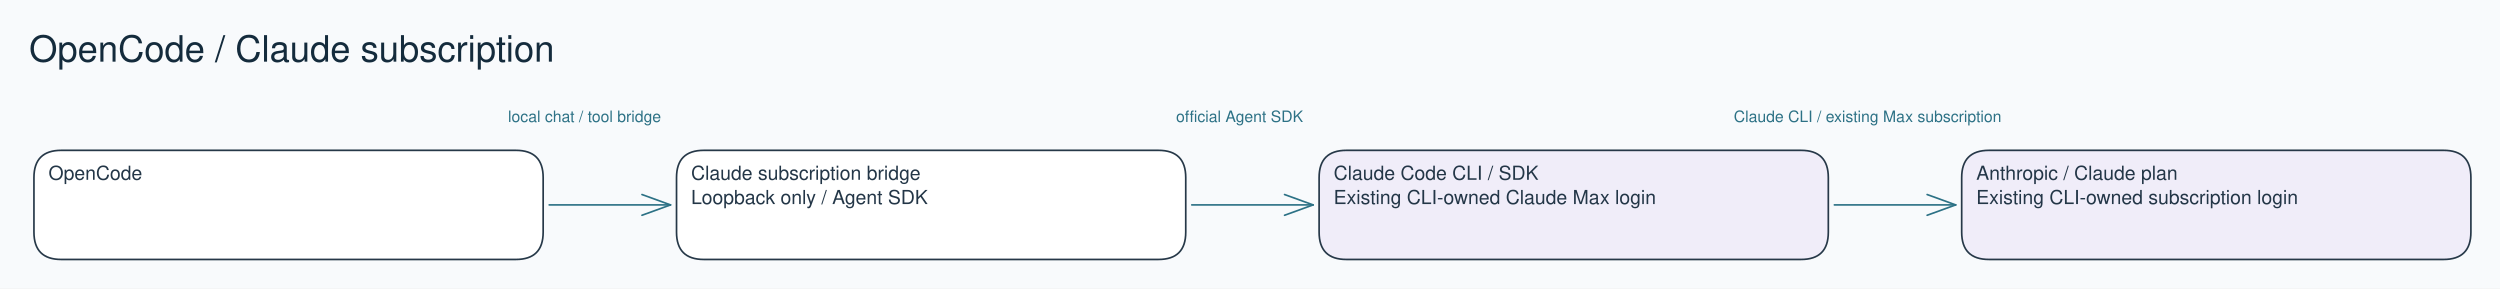
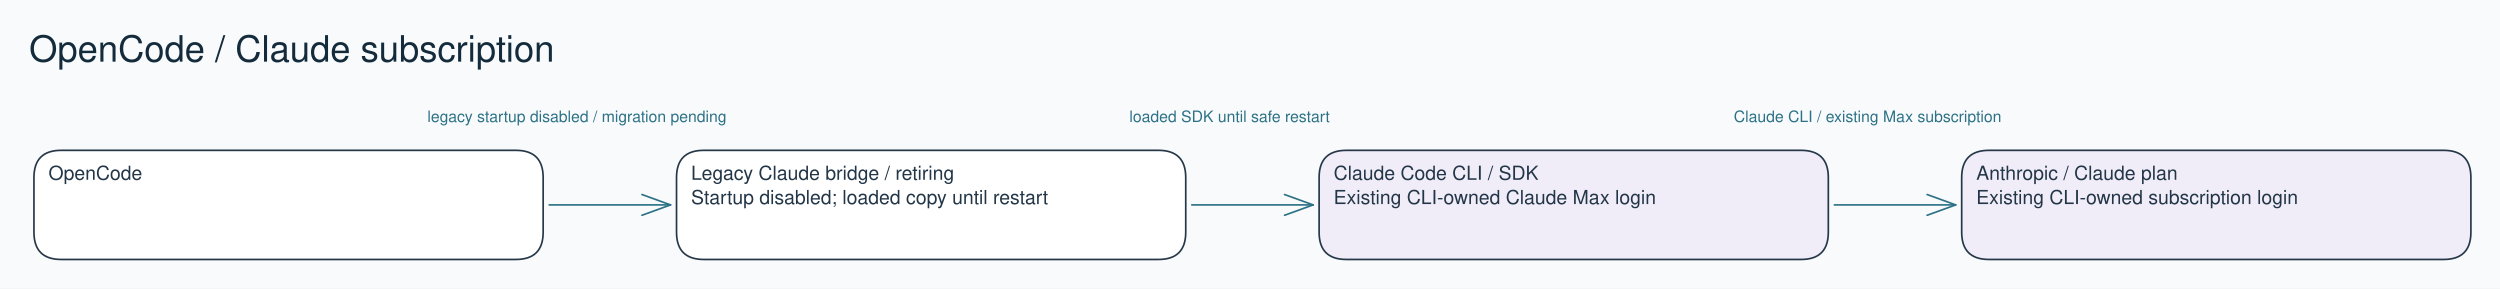
<svg xmlns="http://www.w3.org/2000/svg" version="1.1" viewBox="0 0 2062 238" width="2062" height="238">
  <defs>
    <style class="style-fonts">
      </style>
  </defs>
  <rect x="0" y="0" width="2062" height="238" fill="#f8fafc" />
  <g transform="translate(24 24) rotate(0 261 18.75)">
    <text x="0" y="26.851" font-family="Helvetica, sans-serif, Segoe UI Emoji" font-size="30px" fill="#142b3c" text-anchor="start" style="white-space: pre;" direction="ltr" dominant-baseline="alphabetic">OpenCode / Claude subscription</text>
  </g>
  <g stroke-linecap="round" transform="translate(28 124) rotate(0 210 45)">
    <path d="M22.5 0 C164.14 0, 305.78 0, 397.5 0 C412.5 0, 420 7.5, 420 22.5 C420 36.68, 420 50.85, 420 67.5 C420 82.5, 412.5 90, 397.5 90 C259.81 90, 122.12 90, 22.5 90 C7.5 90, 0 82.5, 0 67.5 C0 57.89, 0 48.27, 0 22.5 C0 7.5, 7.5 0, 22.5 0" stroke="none" stroke-width="0" fill="#ffffff" />
    <path d="M22.5 0 C119.48 0, 216.46 0, 397.5 0 M22.5 0 C145.26 0, 268.03 0, 397.5 0 M397.5 0 C412.5 0, 420 7.5, 420 22.5 M397.5 0 C412.5 0, 420 7.5, 420 22.5 M420 22.5 C420 32.07, 420 41.63, 420 67.5 M420 22.5 C420 39.5, 420 56.5, 420 67.5 M420 67.5 C420 82.5, 412.5 90, 397.5 90 M420 67.5 C420 82.5, 412.5 90, 397.5 90 M397.5 90 C264.97 90, 132.43 90, 22.5 90 M397.5 90 C292.02 90, 186.53 90, 22.5 90 M22.5 90 C7.5 90, 0 82.5, 0 67.5 M22.5 90 C7.5 90, 0 82.5, 0 67.5 M0 67.5 C0 53.7, 0 39.9, 0 22.5 M0 67.5 C0 49.64, 0 31.78, 0 22.5 M0 22.5 C0 7.5, 7.5 0, 22.5 0 M0 22.5 C0 7.5, 7.5 0, 22.5 0" stroke="#263848" stroke-width="1.4" fill="none" />
  </g>
  <g transform="translate(40 134) rotate(0 198 35)">
    <text x="0" y="14.32" font-family="Helvetica, sans-serif, Segoe UI Emoji" font-size="16px" fill="#233647" text-anchor="start" style="white-space: pre;" direction="ltr" dominant-baseline="alphabetic">OpenCode</text>
  </g>
  <g stroke-linecap="round" transform="translate(558 124) rotate(0 210 45)">
    <path d="M22.5 0 C104.13 0, 185.75 0, 397.5 0 C412.5 0, 420 7.5, 420 22.5 C420 38.96, 420 55.42, 420 67.5 C420 82.5, 412.5 90, 397.5 90 C308.25 90, 218.99 90, 22.5 90 C7.5 90, 0 82.5, 0 67.5 C0 54, 0 40.49, 0 22.5 C0 7.5, 7.5 0, 22.5 0" stroke="none" stroke-width="0" fill="#ffffff" />
    <path d="M22.5 0 C119.49 0, 216.47 0, 397.5 0 M22.5 0 C124.26 0, 226.02 0, 397.5 0 M397.5 0 C412.5 0, 420 7.5, 420 22.5 M397.5 0 C412.5 0, 420 7.5, 420 22.5 M420 22.5 C420 33.64, 420 44.78, 420 67.5 M420 22.5 C420 38.56, 420 54.61, 420 67.5 M420 67.5 C420 82.5, 412.5 90, 397.5 90 M420 67.5 C420 82.5, 412.5 90, 397.5 90 M397.5 90 C253.21 90, 108.93 90, 22.5 90 M397.5 90 C280.15 90, 162.8 90, 22.5 90 M22.5 90 C7.5 90, 0 82.5, 0 67.5 M22.5 90 C7.5 90, 0 82.5, 0 67.5 M0 67.5 C0 54.89, 0 42.27, 0 22.5 M0 67.5 C0 51.76, 0 36.02, 0 22.5 M0 22.5 C0 7.5, 7.5 0, 22.5 0 M0 22.5 C0 7.5, 7.5 0, 22.5 0" stroke="#263848" stroke-width="1.4" fill="none" />
  </g>
  <g transform="translate(570 134) rotate(0 198 35)">
-     <text x="0" y="14.32" font-family="Helvetica, sans-serif, Segoe UI Emoji" font-size="16px" fill="#233647" text-anchor="start" style="white-space: pre;" direction="ltr" dominant-baseline="alphabetic">Claude subscription bridge</text>
-     <text x="0" y="34.32" font-family="Helvetica, sans-serif, Segoe UI Emoji" font-size="16px" fill="#233647" text-anchor="start" style="white-space: pre;" direction="ltr" dominant-baseline="alphabetic">Loopback only / Agent SDK</text>
+     <text x="0" y="14.32" font-family="Helvetica, sans-serif, Segoe UI Emoji" font-size="16px" fill="#233647" text-anchor="start" style="white-space: pre;" direction="ltr" dominant-baseline="alphabetic">Legacy Claude bridge / retiring</text>
+     <text x="0" y="34.32" font-family="Helvetica, sans-serif, Segoe UI Emoji" font-size="16px" fill="#233647" text-anchor="start" style="white-space: pre;" direction="ltr" dominant-baseline="alphabetic">Startup disabled; loaded copy until restart</text>
  </g>
  <g stroke-linecap="round">
    <g transform="translate(453 169) rotate(0 50 0)">
      <path d="M0 0 C25.86 0, 51.73 0, 100 0 M0 0 C21.53 0, 43.07 0, 100 0" stroke="#2c7185" stroke-width="1.4" fill="none" />
    </g>
    <g transform="translate(453 169) rotate(0 50 0)">
      <path d="M76.51 8.55 C82.58 6.34, 88.66 4.13, 100 0 M76.51 8.55 C81.57 6.71, 86.63 4.87, 100 0" stroke="#2c7185" stroke-width="1.4" fill="none" />
    </g>
    <g transform="translate(453 169) rotate(0 50 0)">
      <path d="M76.51 -8.55 C82.58 -6.34, 88.66 -4.13, 100 0 M76.51 -8.55 C81.57 -6.71, 86.63 -4.87, 100 0" stroke="#2c7185" stroke-width="1.4" fill="none" />
    </g>
  </g>
  <mask />
-   <g transform="translate(419 89) rotate(0 90.48 8.125)">
-     <text x="0" y="11.635" font-family="Helvetica, sans-serif, Segoe UI Emoji" font-size="13px" fill="#2c7185" text-anchor="start" style="white-space: pre;" direction="ltr" dominant-baseline="alphabetic">local chat / tool bridge</text>
+   <g transform="translate(352.5 89) rotate(0 162.11 8.125)">
+     <text x="0" y="11.635" font-family="Helvetica, sans-serif, Segoe UI Emoji" font-size="13px" fill="#2c7185" text-anchor="start" style="white-space: pre;" direction="ltr" dominant-baseline="alphabetic">legacy startup disabled / migration pending</text>
  </g>
  <g stroke-linecap="round" transform="translate(1088 124) rotate(0 210 45)">
    <path d="M22.5 0 C134.1 0, 245.71 0, 397.5 0 C412.5 0, 420 7.5, 420 22.5 C420 34.52, 420 46.54, 420 67.5 C420 82.5, 412.5 90, 397.5 90 C255.11 90, 112.72 90, 22.5 90 C7.5 90, 0 82.5, 0 67.5 C0 55.21, 0 42.92, 0 22.5 C0 7.5, 7.5 0, 22.5 0" stroke="none" stroke-width="0" fill="#f0edf9" />
    <path d="M22.5 0 C119.49 0, 216.48 0, 397.5 0 M22.5 0 C157.25 0, 292 0, 397.5 0 M397.5 0 C412.5 0, 420 7.5, 420 22.5 M397.5 0 C412.5 0, 420 7.5, 420 22.5 M420 22.5 C420 36.79, 420 51.08, 420 67.5 M420 22.5 C420 36.67, 420 50.84, 420 67.5 M420 67.5 C420 82.5, 412.5 90, 397.5 90 M420 67.5 C420 82.5, 412.5 90, 397.5 90 M397.5 90 C304.7 90, 211.91 90, 22.5 90 M397.5 90 C256.42 90, 115.34 90, 22.5 90 M22.5 90 C7.5 90, 0 82.5, 0 67.5 M22.5 90 C7.5 90, 0 82.5, 0 67.5 M0 67.5 C0 57.26, 0 47.02, 0 22.5 M0 67.5 C0 56.01, 0 44.51, 0 22.5 M0 22.5 C0 7.5, 7.5 0, 22.5 0 M0 22.5 C0 7.5, 7.5 0, 22.5 0" stroke="#263848" stroke-width="1.4" fill="none" />
  </g>
  <g transform="translate(1100 134) rotate(0 198 35)">
    <text x="0" y="14.32" font-family="Helvetica, sans-serif, Segoe UI Emoji" font-size="16px" fill="#233647" text-anchor="start" style="white-space: pre;" direction="ltr" dominant-baseline="alphabetic">Claude Code CLI / SDK</text>
    <text x="0" y="34.32" font-family="Helvetica, sans-serif, Segoe UI Emoji" font-size="16px" fill="#233647" text-anchor="start" style="white-space: pre;" direction="ltr" dominant-baseline="alphabetic">Existing CLI-owned Claude Max login</text>
  </g>
  <g stroke-linecap="round">
    <g transform="translate(983 169) rotate(0 50 0)">
      <path d="M0 0 C25.87 0, 51.73 0, 100 0 M0 0 C30.33 0, 60.66 0, 100 0" stroke="#2c7185" stroke-width="1.4" fill="none" />
    </g>
    <g transform="translate(983 169) rotate(0 50 0)">
      <path d="M76.51 8.55 C82.58 6.34, 88.66 4.13, 100 0 M76.51 8.55 C83.63 5.96, 90.76 3.36, 100 0" stroke="#2c7185" stroke-width="1.4" fill="none" />
    </g>
    <g transform="translate(983 169) rotate(0 50 0)">
      <path d="M76.51 -8.55 C82.58 -6.34, 88.66 -4.13, 100 0 M76.51 -8.55 C83.63 -5.96, 90.76 -3.36, 100 0" stroke="#2c7185" stroke-width="1.4" fill="none" />
    </g>
  </g>
  <mask />
-   <g transform="translate(970 89) rotate(0 67.86 8.125)">
-     <text x="0" y="11.635" font-family="Helvetica, sans-serif, Segoe UI Emoji" font-size="13px" fill="#2c7185" text-anchor="start" style="white-space: pre;" direction="ltr" dominant-baseline="alphabetic">official Agent SDK</text>
+   <g transform="translate(931.5 89) rotate(0 109.33 8.125)">
+     <text x="0" y="11.635" font-family="Helvetica, sans-serif, Segoe UI Emoji" font-size="13px" fill="#2c7185" text-anchor="start" style="white-space: pre;" direction="ltr" dominant-baseline="alphabetic">loaded SDK until safe restart</text>
  </g>
  <g stroke-linecap="round" transform="translate(1618 124) rotate(0 210 45)">
    <path d="M22.5 0 C164.08 0, 305.66 0, 397.5 0 C412.5 0, 420 7.5, 420 22.5 C420 39.09, 420 55.67, 420 67.5 C420 82.5, 412.5 90, 397.5 90 C276.98 90, 156.46 90, 22.5 90 C7.5 90, 0 82.5, 0 67.5 C0 56.43, 0 45.36, 0 22.5 C0 7.5, 7.5 0, 22.5 0" stroke="none" stroke-width="0" fill="#f0edf9" />
    <path d="M22.5 0 C119.5 0, 216.5 0, 397.5 0 M22.5 0 C115.24 0, 207.98 0, 397.5 0 M397.5 0 C412.5 0, 420 7.5, 420 22.5 M397.5 0 C412.5 0, 420 7.5, 420 22.5 M420 22.5 C420 39.94, 420 57.38, 420 67.5 M420 22.5 C420 34.78, 420 47.07, 420 67.5 M420 67.5 C420 82.5, 412.5 90, 397.5 90 M420 67.5 C420 82.5, 412.5 90, 397.5 90 M397.5 90 C281.2 90, 164.89 90, 22.5 90 M397.5 90 C307.69 90, 217.88 90, 22.5 90 M22.5 90 C7.5 90, 0 82.5, 0 67.5 M22.5 90 C7.5 90, 0 82.5, 0 67.5 M0 67.5 C0 50.63, 0 33.77, 0 22.5 M0 67.5 C0 51.25, 0 35, 0 22.5 M0 22.5 C0 7.5, 7.5 0, 22.5 0 M0 22.5 C0 7.5, 7.5 0, 22.5 0" stroke="#263848" stroke-width="1.4" fill="none" />
  </g>
  <g transform="translate(1630 134) rotate(0 198 35)">
    <text x="0" y="14.32" font-family="Helvetica, sans-serif, Segoe UI Emoji" font-size="16px" fill="#233647" text-anchor="start" style="white-space: pre;" direction="ltr" dominant-baseline="alphabetic">Anthropic / Claude plan</text>
    <text x="0" y="34.32" font-family="Helvetica, sans-serif, Segoe UI Emoji" font-size="16px" fill="#233647" text-anchor="start" style="white-space: pre;" direction="ltr" dominant-baseline="alphabetic">Existing CLI-owned subscription login</text>
  </g>
  <g stroke-linecap="round">
    <g transform="translate(1513 169) rotate(0 50 0)">
      <path d="M0 0 C25.87 0, 51.73 0, 100 0 M0 0 C39.13 0, 78.26 0, 100 0" stroke="#2c7185" stroke-width="1.4" fill="none" />
    </g>
    <g transform="translate(1513 169) rotate(0 50 0)">
      <path d="M76.51 8.55 C82.58 6.34, 88.66 4.13, 100 0 M76.51 8.55 C85.7 5.2, 94.89 1.86, 100 0" stroke="#2c7185" stroke-width="1.4" fill="none" />
    </g>
    <g transform="translate(1513 169) rotate(0 50 0)">
      <path d="M76.51 -8.55 C82.58 -6.34, 88.66 -4.13, 100 0 M76.51 -8.55 C85.7 -5.2, 94.89 -1.86, 100 0" stroke="#2c7185" stroke-width="1.4" fill="none" />
    </g>
  </g>
  <mask />
  <g transform="translate(1430 89) rotate(0 143.26 8.125)">
    <text x="0" y="11.635" font-family="Helvetica, sans-serif, Segoe UI Emoji" font-size="13px" fill="#2c7185" text-anchor="start" style="white-space: pre;" direction="ltr" dominant-baseline="alphabetic">Claude CLI / existing Max subscription</text>
  </g>
</svg>
